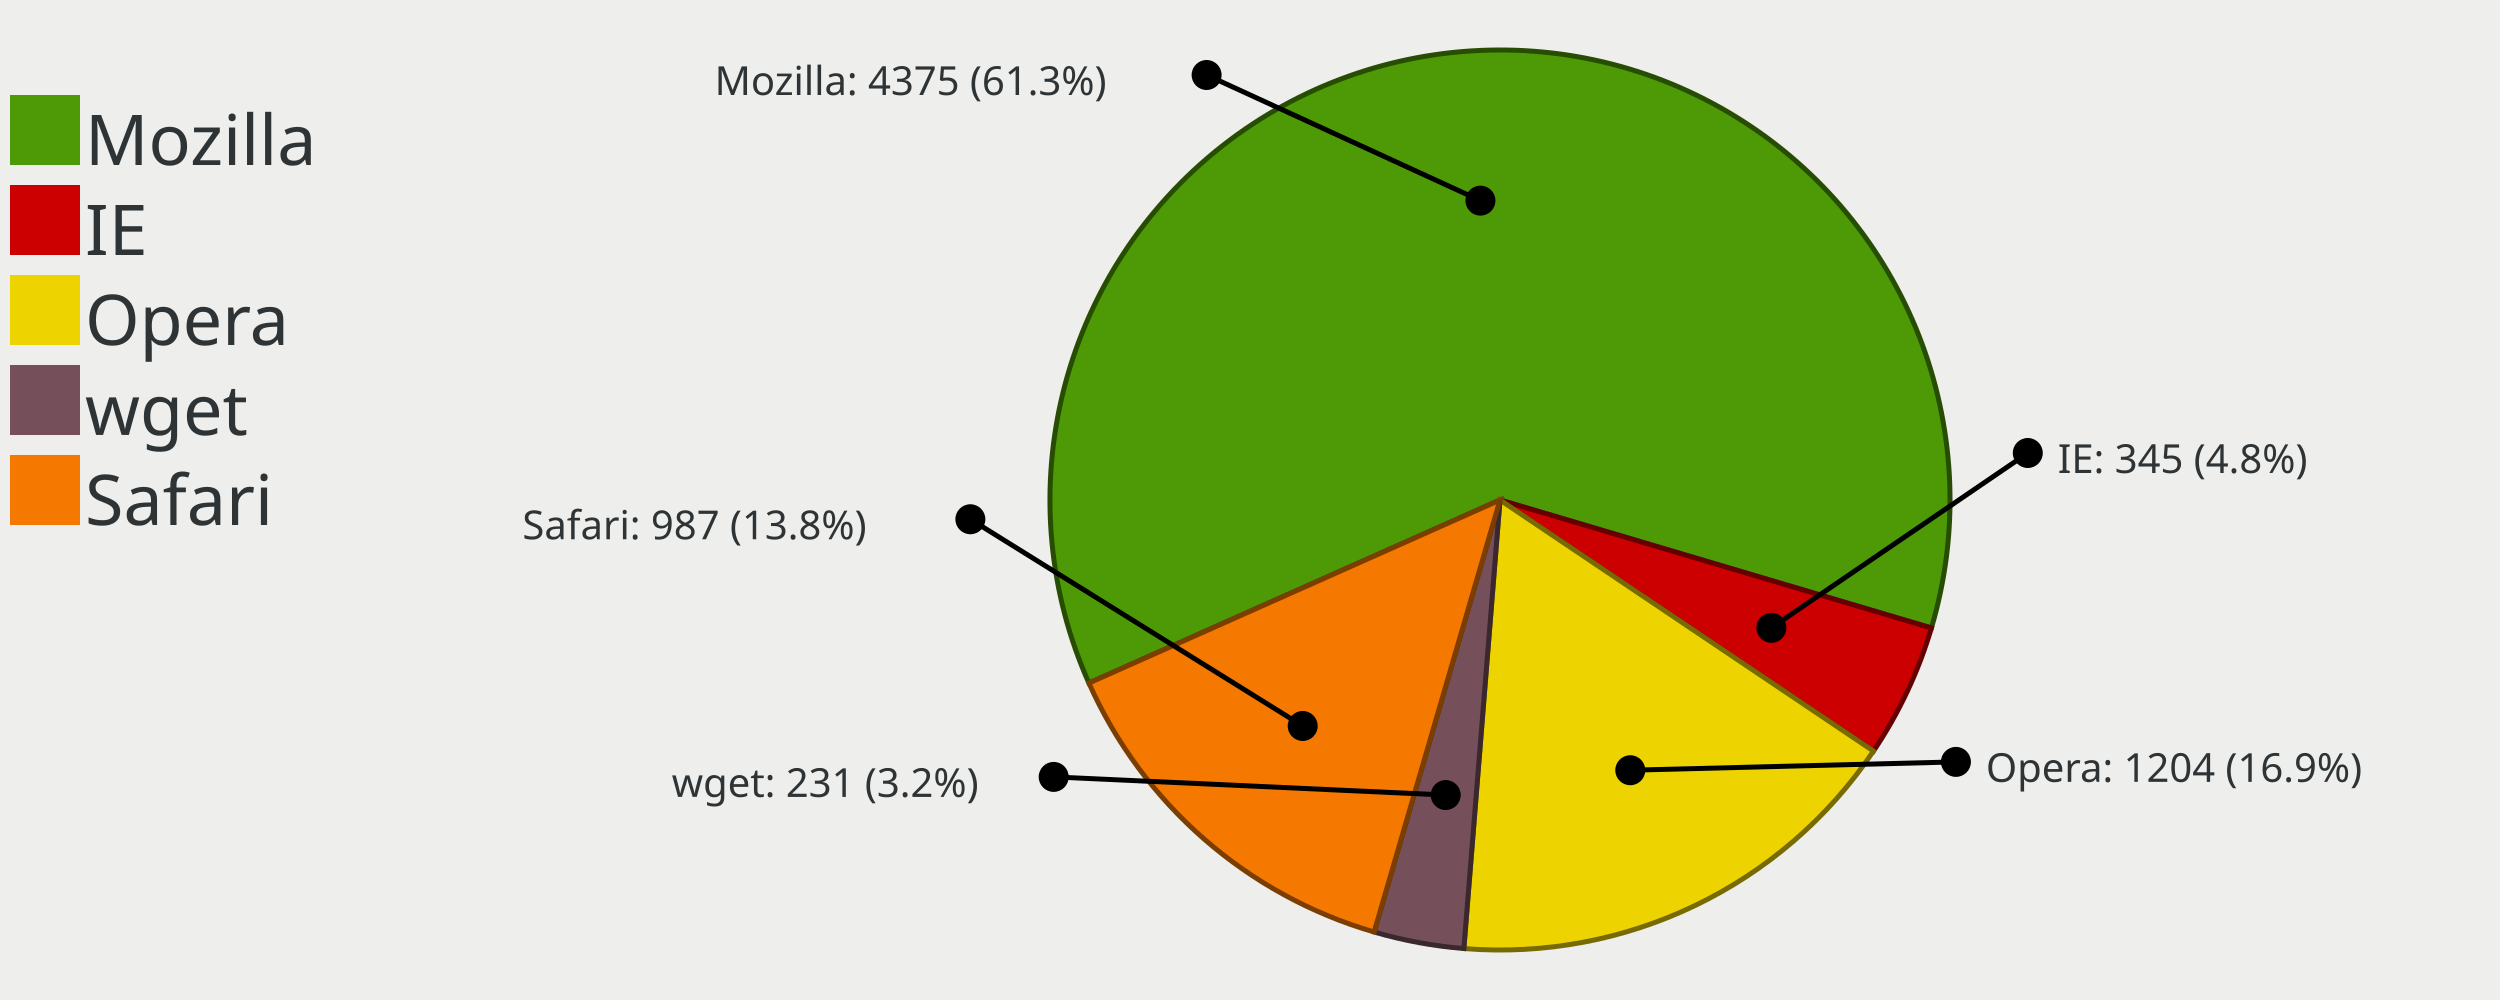
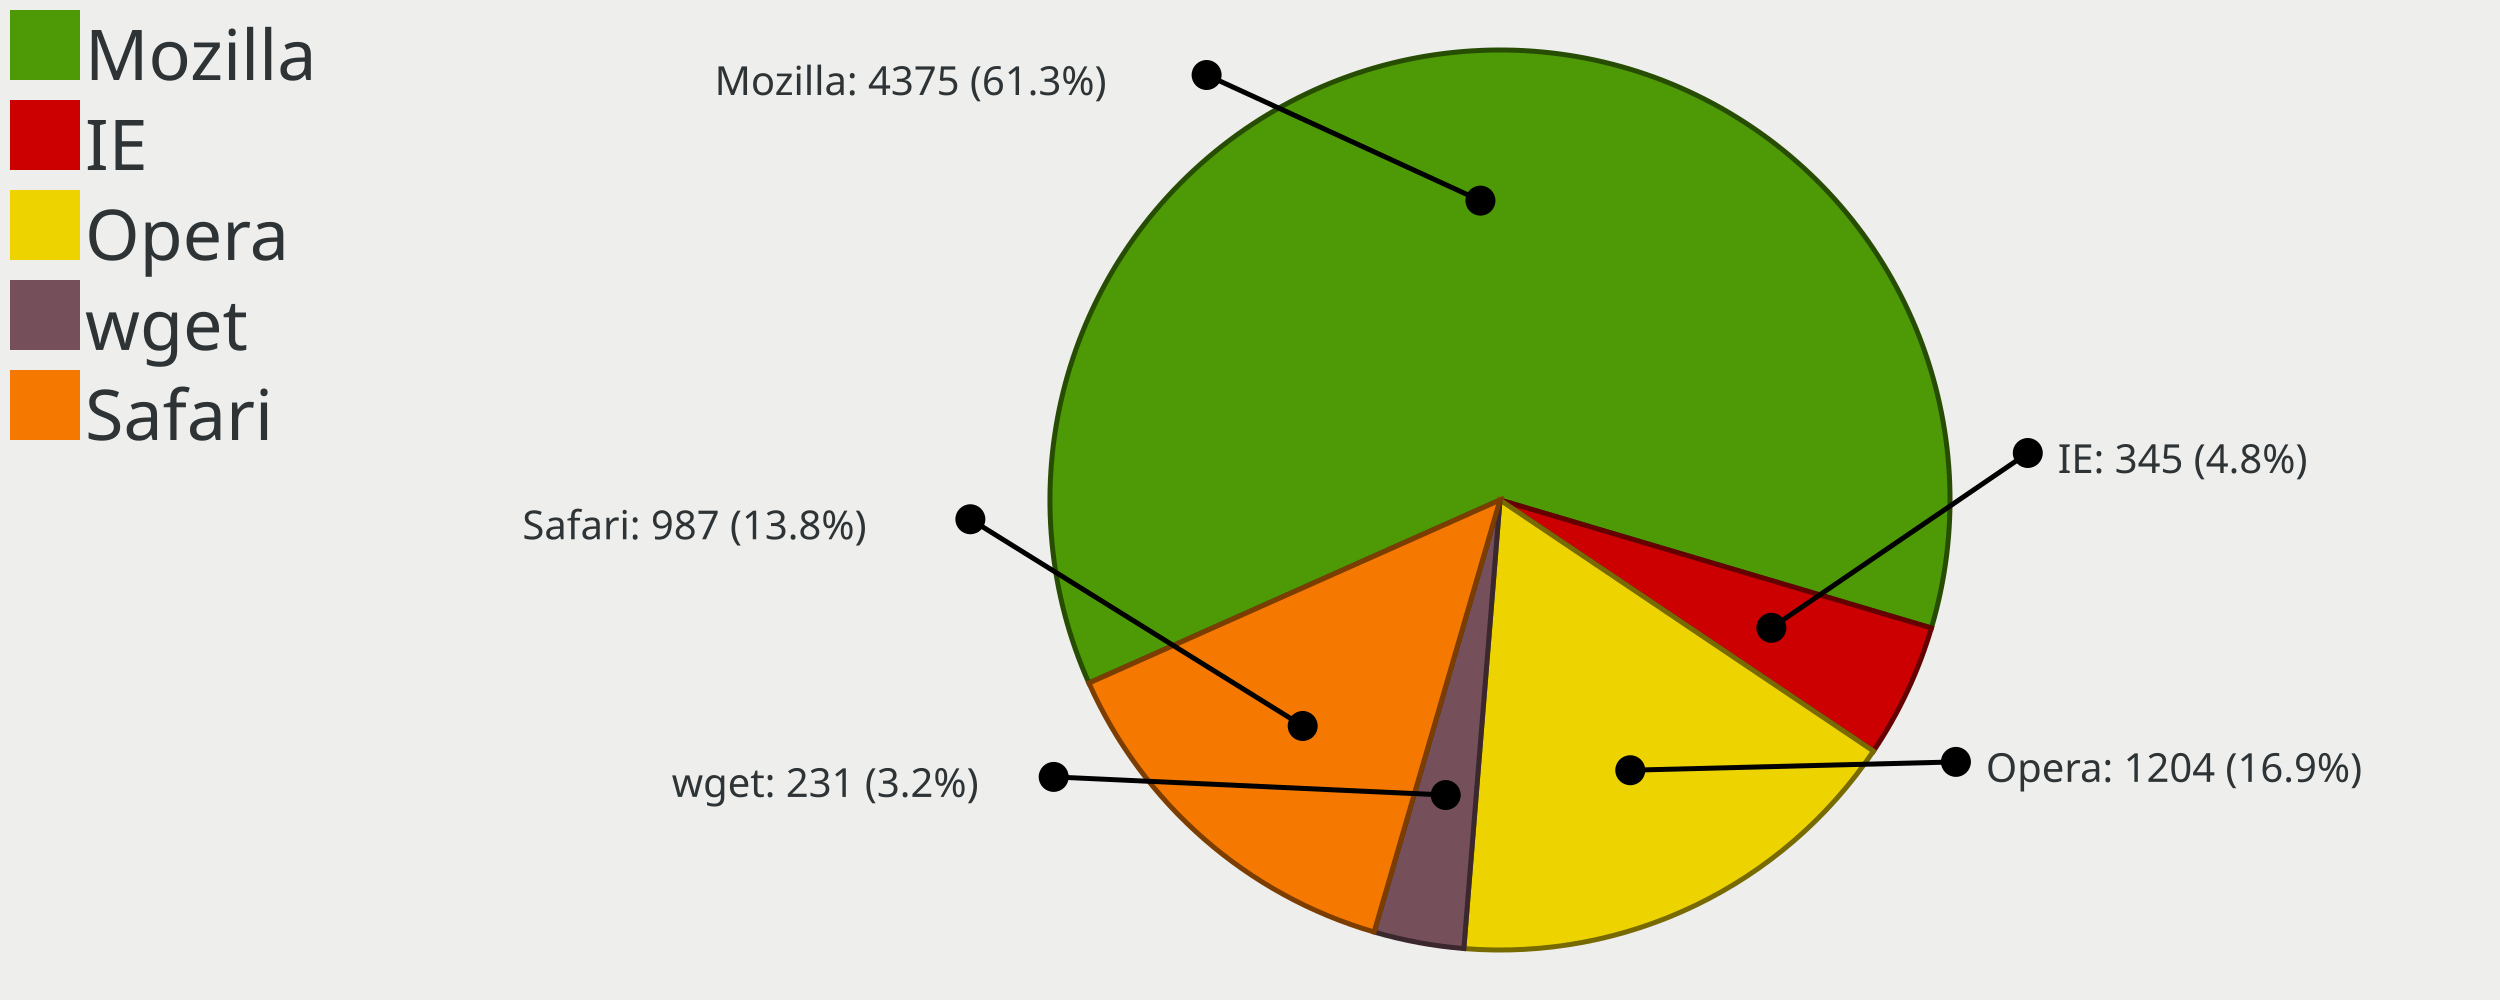
<svg xmlns="http://www.w3.org/2000/svg" width="500" height="200" version="1.0" id="ezcGraph">
  <defs />
  <g id="chart" color-rendering="optimizeQuality" shape-rendering="geometricPrecision" text-rendering="optimizeLegibility">
    <path d=" M 0,200 L 0,0 L 500,0 L 500,200 L 0,200 z " style="fill: #eeeeec; fill-opacity: 1.00; stroke: none;" />
    <path d=" M 0,200 L 0,0 L 100,0 L 100,200 L 0,200 z " style="fill: #000000; fill-opacity: 0.00; stroke: none;" />
-     <path d=" M 2,33 L 2,19 L 16,19 L 16,33 L 2,33 z " style="fill: #4e9a06; fill-opacity: 1.00; stroke: none;" />
-     <path d=" M 2,51 L 2,37 L 16,37 L 16,51 L 2,51 z " style="fill: #cc0000; fill-opacity: 1.00; stroke: none;" />
-     <path d=" M 2,69 L 2,55 L 16,55 L 16,69 L 2,69 z " style="fill: #edd400; fill-opacity: 1.00; stroke: none;" />
-     <path d=" M 2,87 L 2,73 L 16,73 L 16,87 L 2,87 z " style="fill: #75505b; fill-opacity: 1.00; stroke: none;" />
-     <path d=" M 2,105 L 2,91 L 16,91 L 16,105 L 2,105 z " style="fill: #f57900; fill-opacity: 1.00; stroke: none;" />
+     <path d=" M 2,16 L 2,2 L 16,2 L 16,16 L 2,16 z " style="fill: #4e9a06; fill-opacity: 1.00; stroke: none;" />
+     <path d=" M 2,34 L 2,20 L 16,20 L 16,34 L 2,34 z " style="fill: #cc0000; fill-opacity: 1.00; stroke: none;" />
+     <path d=" M 2,52 L 2,38 L 16,38 L 16,52 L 2,52 z " style="fill: #edd400; fill-opacity: 1.00; stroke: none;" />
+     <path d=" M 2,70 L 2,56 L 16,56 L 16,70 L 2,70 z " style="fill: #75505b; fill-opacity: 1.00; stroke: none;" />
+     <path d=" M 2,88 L 2,74 L 16,74 L 16,88 L 2,88 z " style="fill: #f57900; fill-opacity: 1.00; stroke: none;" />
    <path d="M 300.00,100.00 L 217.78,136.61 A 90.00,90 0 1,1 386.28,125.60 z" style="fill: #4e9a06; fill-opacity: 1.00; stroke: none;" />
    <path d="M 300.00,100.00 L 217.78,136.61 A 90.00,90 0 1,1 386.28,125.60 z" style="fill: none; stroke: #274d03; stroke-width: 1; stroke-opacity: 1.00; stroke-linecap: round;" />
    <path d="M 300.00,100.00 L 386.28,125.60 A 90.00,90 0 0,1 374.69,150.22 z" style="fill: #cc0000; fill-opacity: 1.00; stroke: none;" />
    <path d="M 300.00,100.00 L 386.28,125.60 A 90.00,90 0 0,1 374.69,150.22 z" style="fill: none; stroke: #660000; stroke-width: 1; stroke-opacity: 1.00; stroke-linecap: round;" />
    <path d="M 300.00,100.00 L 374.69,150.22 A 90.00,90 0 0,1 292.77,189.71 z" style="fill: #edd400; fill-opacity: 1.00; stroke: none;" />
    <path d="M 300.00,100.00 L 374.69,150.22 A 90.00,90 0 0,1 292.77,189.71 z" style="fill: none; stroke: #776a00; stroke-width: 1; stroke-opacity: 1.00; stroke-linecap: round;" />
    <path d="M 300.00,100.00 L 292.77,189.71 A 90.00,90 0 0,1 274.82,186.40 z" style="fill: #75505b; fill-opacity: 1.00; stroke: none;" />
    <path d="M 300.00,100.00 L 292.77,189.71 A 90.00,90 0 0,1 274.82,186.40 z" style="fill: none; stroke: #3b282e; stroke-width: 1; stroke-opacity: 1.00; stroke-linecap: round;" />
    <path d="M 300.00,100.00 L 274.82,186.40 A 90.00,90 0 0,1 217.78,136.61 z" style="fill: #f57900; fill-opacity: 1.00; stroke: none;" />
    <path d="M 300.00,100.00 L 274.82,186.40 A 90.00,90 0 0,1 217.78,136.61 z" style="fill: none; stroke: #7b3d00; stroke-width: 1; stroke-opacity: 1.00; stroke-linecap: round;" />
    <path d=" M 296.09,40.128 L 241.322,15" style="fill: none; stroke: #000000; stroke-width: 1; stroke-opacity: 1.00; stroke-linecap: round;" />
    <ellipse cx="296.09" cy="40.128" rx="3" ry="3" style="fill: #000000; fill-opacity: 1.00; stroke: none;" />
    <ellipse cx="241.322" cy="15" rx="3" ry="3" style="fill: #000000; fill-opacity: 1.00; stroke: none;" />
    <path d=" M 260.538,145.197 L 194.074,103.85" style="fill: none; stroke: #000000; stroke-width: 1; stroke-opacity: 1.00; stroke-linecap: round;" />
    <ellipse cx="260.538" cy="145.197" rx="3" ry="3" style="fill: #000000; fill-opacity: 1.00; stroke: none;" />
    <ellipse cx="194.074" cy="103.85" rx="3" ry="3" style="fill: #000000; fill-opacity: 1.00; stroke: none;" />
    <path d=" M 289.141,159.009 L 210.737,155.382" style="fill: none; stroke: #000000; stroke-width: 1; stroke-opacity: 1.00; stroke-linecap: round;" />
    <ellipse cx="289.141" cy="159.009" rx="3" ry="3" style="fill: #000000; fill-opacity: 1.00; stroke: none;" />
    <ellipse cx="210.737" cy="155.382" rx="3" ry="3" style="fill: #000000; fill-opacity: 1.00; stroke: none;" />
    <path d=" M 354.28,125.567 L 405.557,90.6" style="fill: none; stroke: #000000; stroke-width: 1; stroke-opacity: 1.00; stroke-linecap: round;" />
    <ellipse cx="354.28" cy="125.567" rx="3" ry="3" style="fill: #000000; fill-opacity: 1.00; stroke: none;" />
    <ellipse cx="405.557" cy="90.6" rx="3" ry="3" style="fill: #000000; fill-opacity: 1.00; stroke: none;" />
    <path d=" M 326.056,154.047 L 391.184,152.38" style="fill: none; stroke: #000000; stroke-width: 1; stroke-opacity: 1.00; stroke-linecap: round;" />
    <ellipse cx="326.056" cy="154.047" rx="3" ry="3" style="fill: #000000; fill-opacity: 1.00; stroke: none;" />
    <ellipse cx="391.184" cy="152.38" rx="3" ry="3" style="fill: #000000; fill-opacity: 1.00; stroke: none;" />
-     <text x="50" text-length="0px" y="16" style="font-size: 14px; font-family: sans-serif; fill: #2e3436; fill-opacity: 1.00; stroke: none;" />
-     <text x="17" text-length="53.9px" y="33" style="font-size: 14px; font-family: sans-serif; fill: #2e3436; fill-opacity: 1.00; stroke: none;">Mozilla</text>
-     <text x="17" text-length="15.4px" y="51" style="font-size: 14px; font-family: sans-serif; fill: #2e3436; fill-opacity: 1.00; stroke: none;">IE</text>
-     <text x="17" text-length="38.5px" y="69" style="font-size: 14px; font-family: sans-serif; fill: #2e3436; fill-opacity: 1.00; stroke: none;">Opera</text>
-     <text x="17" text-length="30.8px" y="87" style="font-size: 14px; font-family: sans-serif; fill: #2e3436; fill-opacity: 1.00; stroke: none;">wget</text>
-     <text x="17" text-length="46.2px" y="105" style="font-size: 14px; font-family: sans-serif; fill: #2e3436; fill-opacity: 1.00; stroke: none;">Safari</text>
+     <text x="17" text-length="53.9px" y="16" style="font-size: 14px; font-family: sans-serif; fill: #2e3436; fill-opacity: 1.00; stroke: none;">Mozilla</text>
+     <text x="17" text-length="15.4px" y="34" style="font-size: 14px; font-family: sans-serif; fill: #2e3436; fill-opacity: 1.00; stroke: none;">IE</text>
+     <text x="17" text-length="38.5px" y="52" style="font-size: 14px; font-family: sans-serif; fill: #2e3436; fill-opacity: 1.00; stroke: none;">Opera</text>
+     <text x="17" text-length="30.8px" y="70" style="font-size: 14px; font-family: sans-serif; fill: #2e3436; fill-opacity: 1.00; stroke: none;">wget</text>
+     <text x="17" text-length="46.2px" y="88" style="font-size: 14px; font-family: sans-serif; fill: #2e3436; fill-opacity: 1.00; stroke: none;">Safari</text>
    <text x="142.922" text-length="92.4px" y="19" style="font-size: 8px; font-family: sans-serif; fill: #2e3436; fill-opacity: 1.00; stroke: none;">Mozilla: 4375 (61.3%)</text>
    <text x="104.474" text-length="83.6px" y="107.85" style="font-size: 8px; font-family: sans-serif; fill: #2e3436; fill-opacity: 1.00; stroke: none;">Safari: 987 (13.8%)</text>
    <text x="134.337" text-length="70.4px" y="159.382" style="font-size: 8px; font-family: sans-serif; fill: #2e3436; fill-opacity: 1.00; stroke: none;">wget: 231 (3.2%)</text>
    <text x="411.557" text-length="61.6px" y="94.6" style="font-size: 8px; font-family: sans-serif; fill: #2e3436; fill-opacity: 1.00; stroke: none;">IE: 345 (4.8%)</text>
    <text x="397.184" text-length="83.6px" y="156.38" style="font-size: 8px; font-family: sans-serif; fill: #2e3436; fill-opacity: 1.00; stroke: none;">Opera: 1204 (16.9%)</text>
  </g>
</svg>
